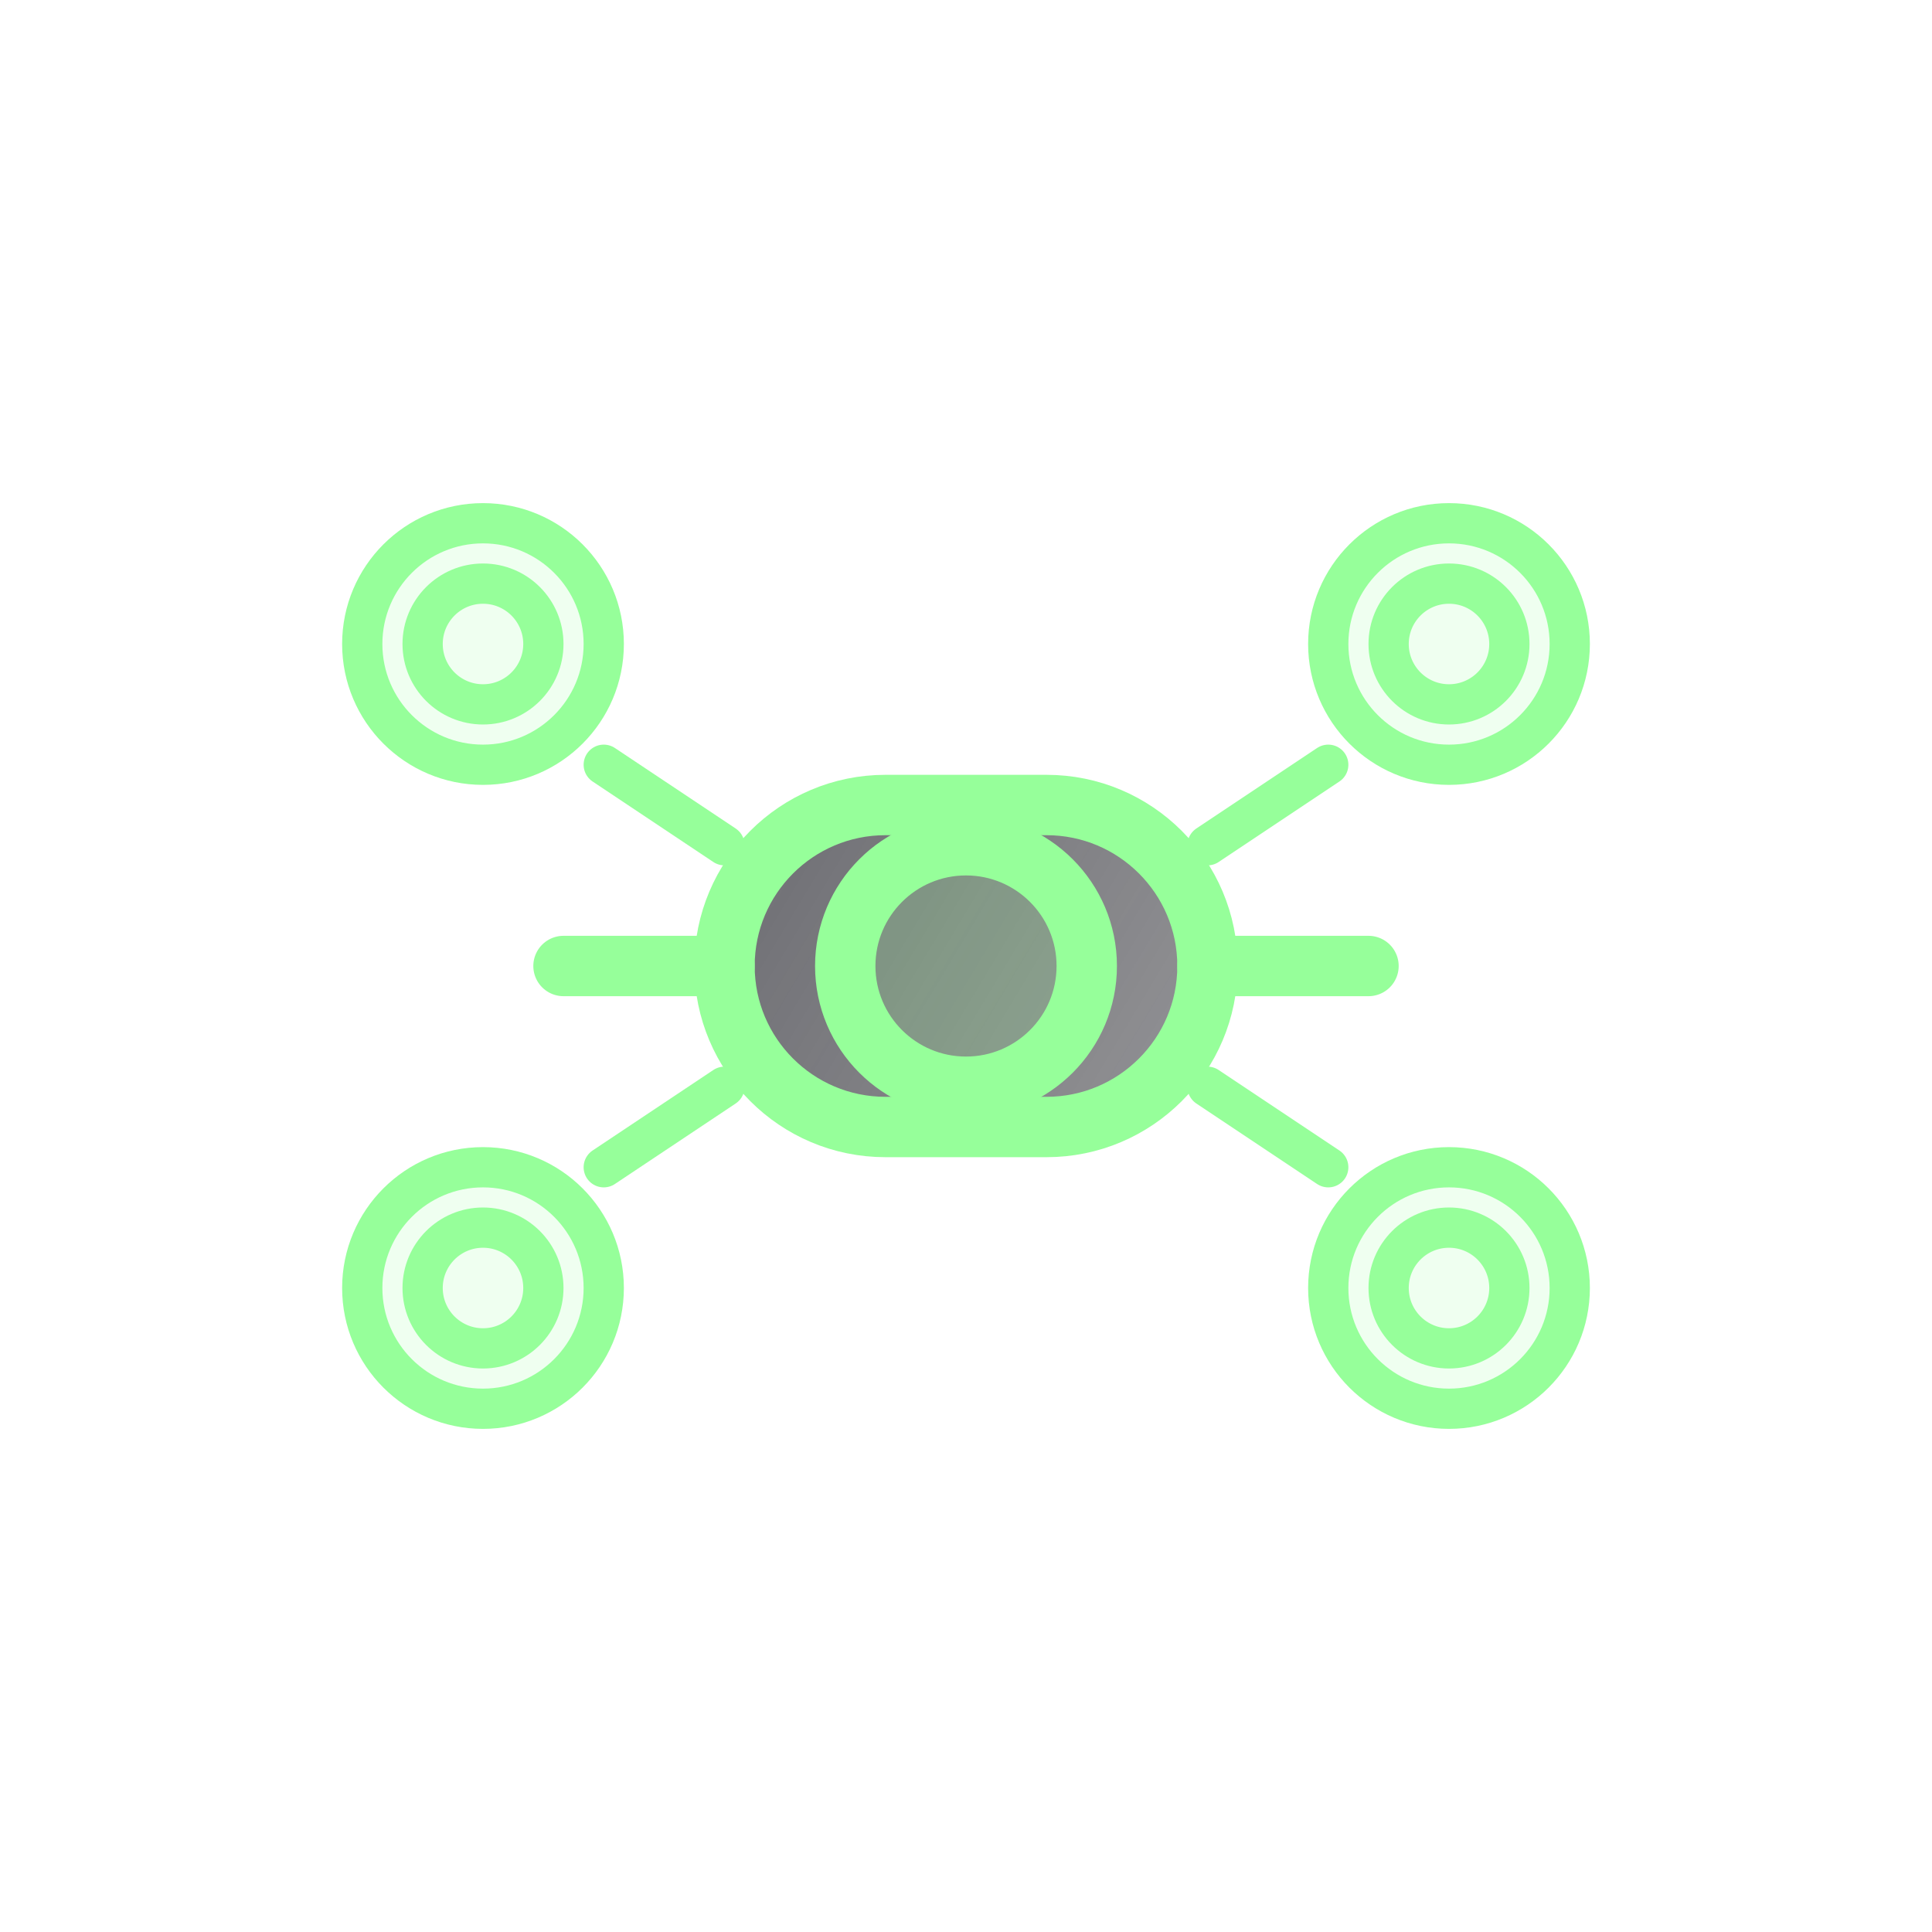
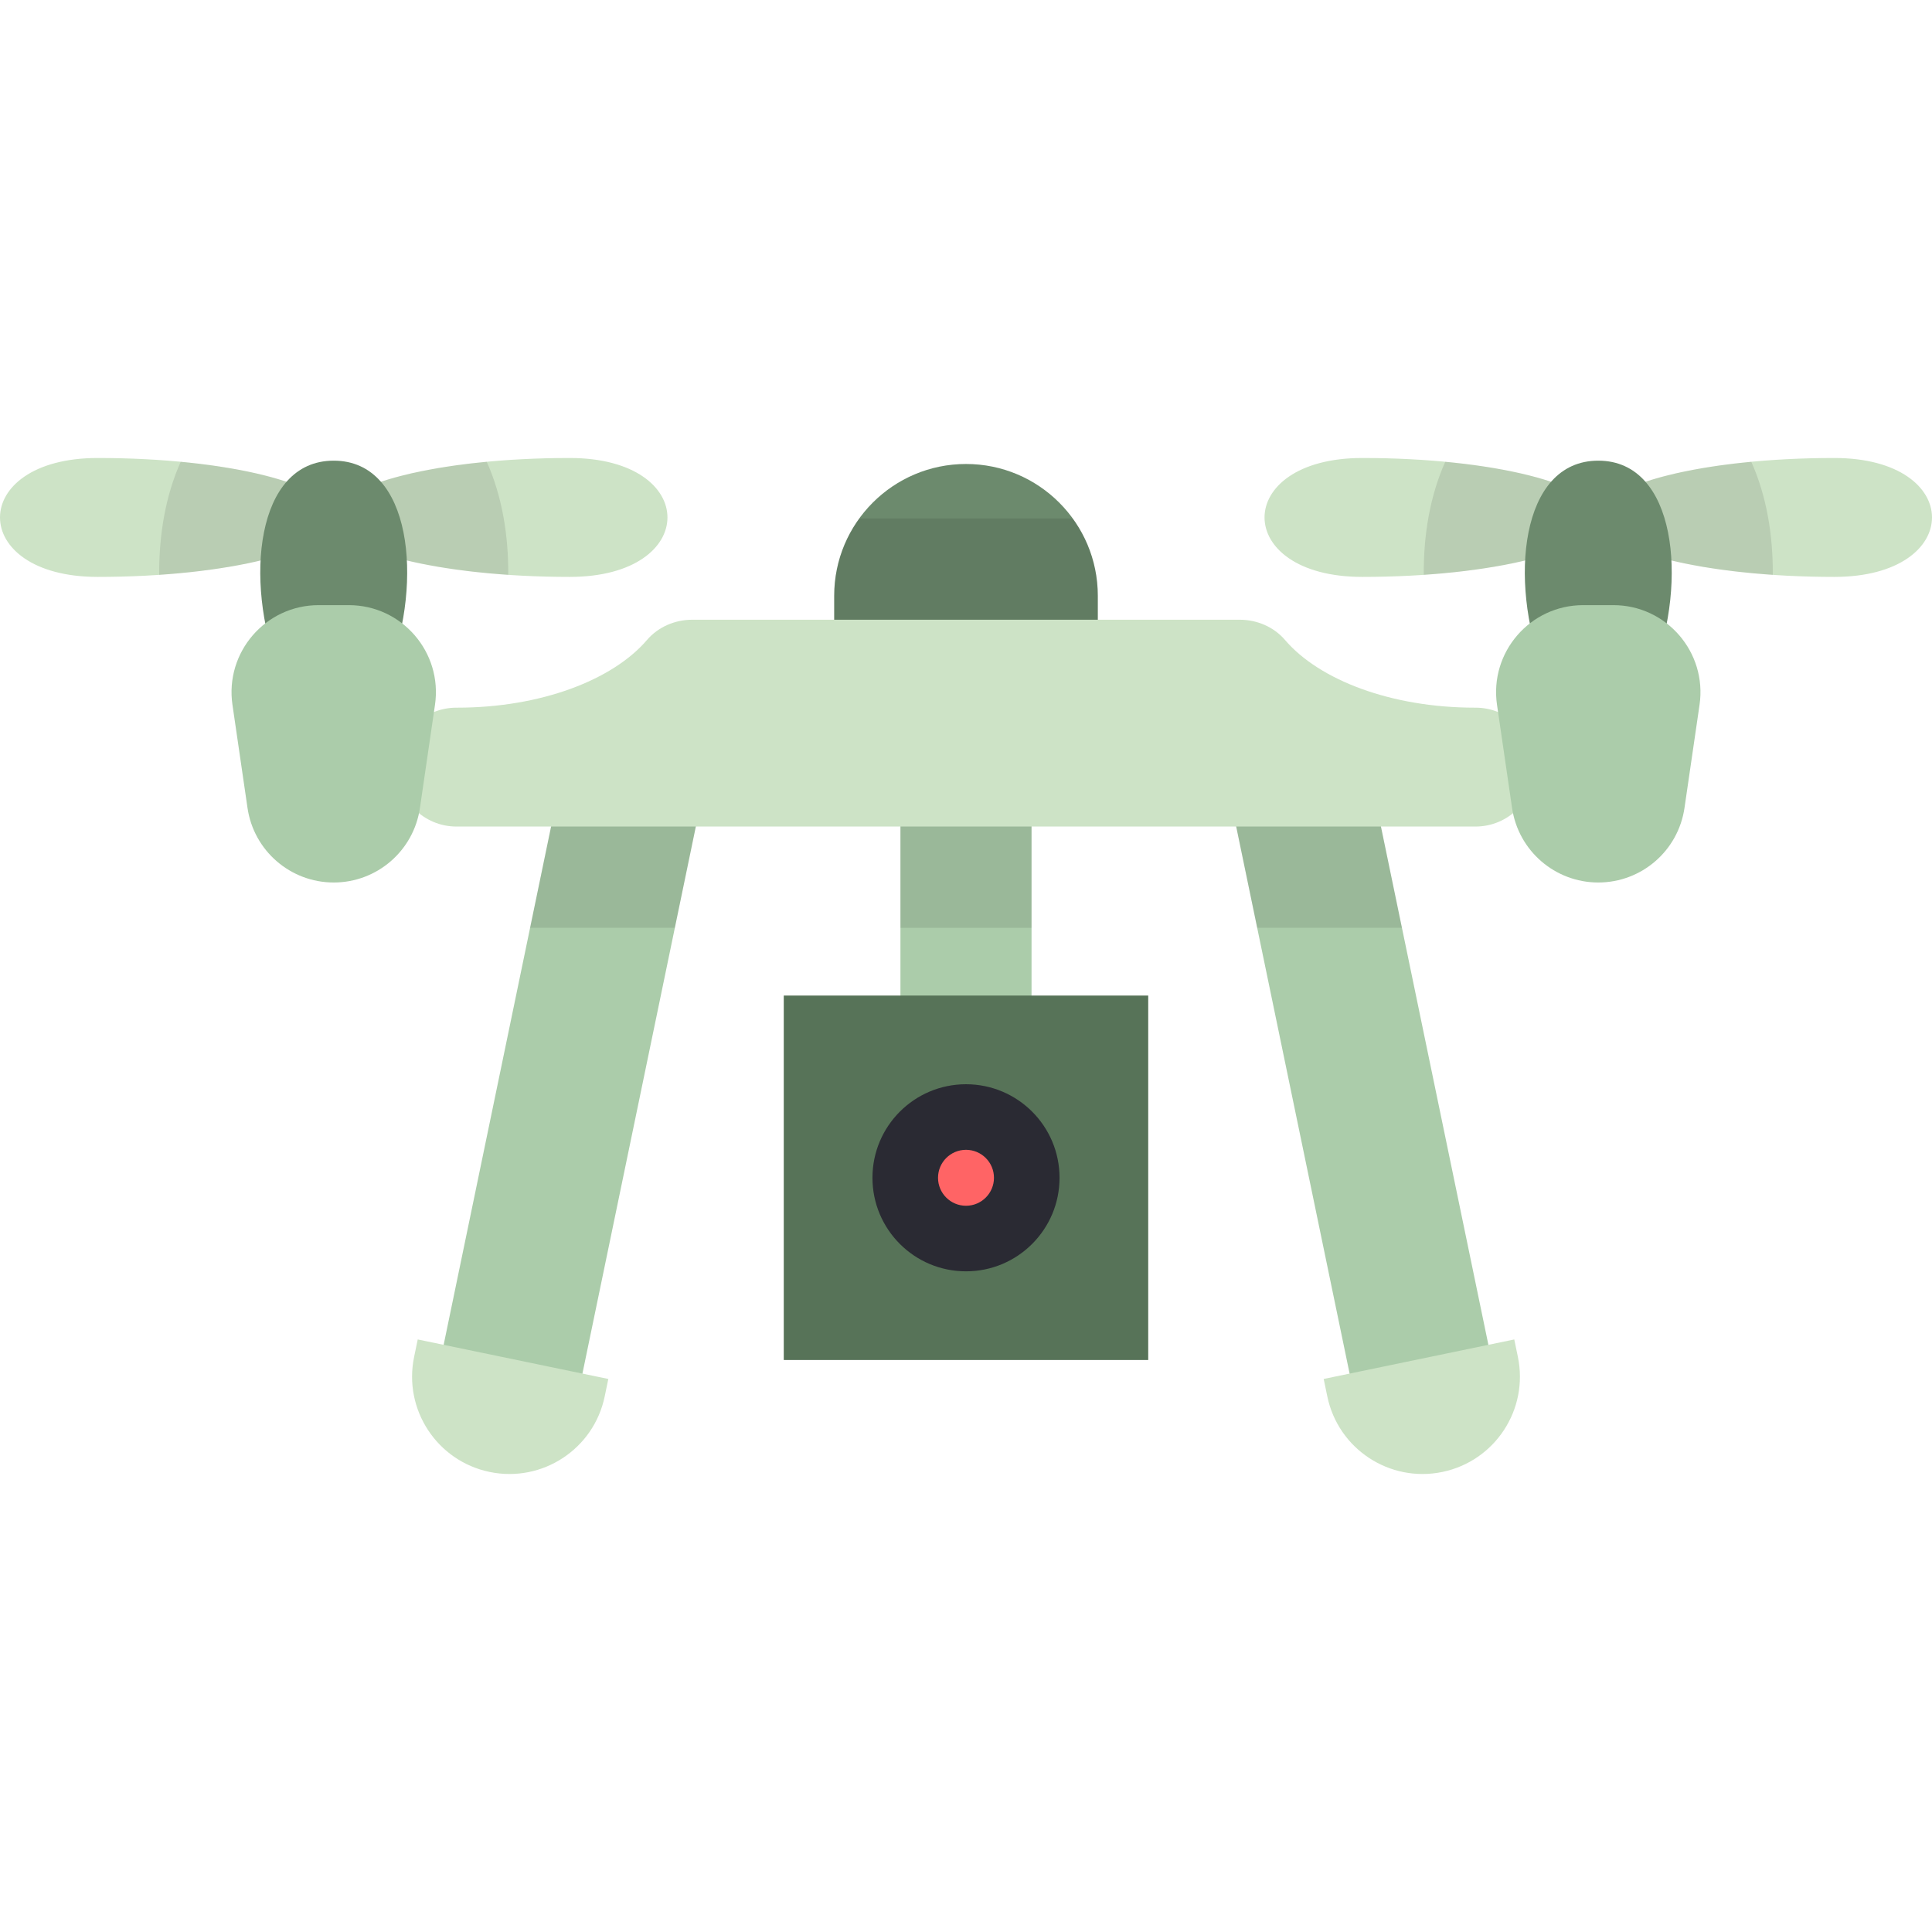
- <svg xmlns="http://www.w3.org/2000/svg" viewBox="0 0 96 96" fill="none">
-   <defs>
-     <linearGradient id="drone-body" x1="28" y1="36" x2="68" y2="60" gradientUnits="userSpaceOnUse">
-       <stop offset="0" stop-color="#1F1F28" stop-opacity="0.7" />
-       <stop offset="1" stop-color="#111117" stop-opacity="0.4" />
-     </linearGradient>
-   </defs>
-   <rect x="36" y="40" width="24" height="16" rx="8" fill="url(#drone-body)" stroke="#96FF9A" stroke-width="3" />
-   <circle cx="48" cy="48" r="6" fill="rgba(150,255,154,0.2)" stroke="#96FF9A" stroke-width="3" />
-   <path d="M36 48H28M68 48H60" stroke="#96FF9A" stroke-width="3" stroke-linecap="round" />
-   <circle cx="24" cy="32" r="6" fill="rgba(150,255,154,0.15)" stroke="#96FF9A" stroke-width="2" />
-   <circle cx="24" cy="32" r="3" stroke="#96FF9A" stroke-width="2" />
-   <circle cx="72" cy="32" r="6" fill="rgba(150,255,154,0.15)" stroke="#96FF9A" stroke-width="2" />
-   <circle cx="72" cy="32" r="3" stroke="#96FF9A" stroke-width="2" />
-   <circle cx="24" cy="64" r="6" fill="rgba(150,255,154,0.15)" stroke="#96FF9A" stroke-width="2" />
-   <circle cx="24" cy="64" r="3" stroke="#96FF9A" stroke-width="2" />
-   <circle cx="72" cy="64" r="6" fill="rgba(150,255,154,0.15)" stroke="#96FF9A" stroke-width="2" />
-   <circle cx="72" cy="64" r="3" stroke="#96FF9A" stroke-width="2" />
-   <path d="M30 38L36 42M30 58L36 54M66 38L60 42M66 58L60 54" stroke="#96FF9A" stroke-width="2" stroke-linecap="round" />
+ <svg xmlns="http://www.w3.org/2000/svg" version="1.1" id="Layer_1" viewBox="0 0 512.001 512.001" xml:space="preserve" width="800px" height="800px" fill="#000000">
+   <g id="SVGRepo_bgCarrier" stroke-width="0" />
+   <g id="SVGRepo_tracerCarrier" stroke-linecap="round" stroke-linejoin="round" />
+   <g id="SVGRepo_iconCarrier">
+     <rect x="238.626" y="191.644" style="fill:#abccaa;" width="34.743" height="95.693" />
+     <path style="fill:#6c8a6d;" d="M256.001,122.962L256.001,122.962c-19.291,0-34.93,15.639-34.93,34.93v33.748h69.86v-33.748 C290.931,138.601,275.292,122.962,256.001,122.962z" />
+     <g>
+       <path style="fill:#cde3c6;" d="M88.442,137.129c0,8.702-27.998,15.756-62.538,15.756s-34.538-31.512,0-31.512 S88.442,128.428,88.442,137.129z" />
+       <path style="fill:#cde3c6;" d="M88.442,137.129c0,8.702,27.998,15.756,62.538,15.756s34.538-31.512,0-31.512 S88.442,128.428,88.442,137.129z" />
+       <path style="fill:#cde3c6;" d="M423.559,137.129c0,8.702,27.998,15.756,62.538,15.756s34.538-31.512,0-31.512 C451.559,121.373,423.559,128.428,423.559,137.129z" />
+       <path style="fill:#cde3c6;" d="M423.559,137.129c0,8.702-27.998,15.756-62.538,15.756s-34.538-31.512,0-31.512 S423.559,128.428,423.559,137.129z" />
+     </g>
+     <path style="opacity:0.1;enable-background:new ;" d="M42.194,152.342c26.637-1.806,46.247-7.931,46.247-15.213 c0-6.752-16.861-12.51-40.55-14.751C43.801,131.5,42.118,141.917,42.194,152.342z" />
+     <path style="opacity:0.1;enable-background:new ;" d="M128.991,122.377c-23.689,2.242-40.55,8-40.55,14.752 c0,7.281,19.611,13.407,46.247,15.213C134.764,141.917,133.081,131.5,128.991,122.377z" />
+     <path style="opacity:0.1;enable-background:new ;" d="M469.806,152.342c-26.637-1.806-46.247-7.931-46.247-15.213 c0-6.752,16.861-12.51,40.55-14.751C468.2,131.5,469.883,141.917,469.806,152.342z" />
+     <path style="opacity:0.1;enable-background:new ;" d="M383.01,122.377c23.689,2.242,40.55,8,40.55,14.752 c0,7.281-19.611,13.407-46.247,15.213C377.237,141.917,378.919,131.5,383.01,122.377z" />
+     <g>
+       <path style="fill:#6c8a6d;" d="M103.114,177.454c8.931-23.221,6.124-55.373-14.673-55.373s-23.603,32.153-14.672,55.373H103.114z" />
+       <path style="fill:#6c8a6d;" d="M408.887,177.454c-8.931-23.221-6.124-55.373,14.673-55.373s23.604,32.153,14.673,55.373H408.887z" />
+     </g>
+     <g>
+       <rect x="62.517" y="269.067" transform="matrix(-0.203 0.9792 -0.9792 -0.203 463.4678 198.4554)" style="fill:#abccaa;" width="176.901" height="37.561" />
+       <rect x="272.606" y="269.068" transform="matrix(0.203 0.9792 -0.9792 0.203 569.6185 -124.1227)" style="fill:#abccaa;" width="176.901" height="37.561" />
+     </g>
+     <polygon style="opacity:0.1;enable-background:new ;" points="361.476,197.426 324.699,205.05 333.162,245.876 371.521,245.876 " />
+     <rect x="238.626" y="191.644" style="opacity:0.1;enable-background:new ;" width="34.743" height="54.237" />
+     <polygon style="opacity:0.1;enable-background:new ;" points="140.48,245.876 178.839,245.876 187.302,205.05 150.524,197.426 " />
+     <path style="opacity:0.1;enable-background:new ;" d="M290.931,157.892c0-7.656-2.47-14.731-6.646-20.487h-56.568 c-4.177,5.756-6.646,12.832-6.646,20.487v33.748h69.86V157.892z" />
+     <path style="fill:#cde3c6;" d="M390.99,187.538c-0.056,0-0.111,0-0.166,0c-22.096,0-41.189-7.314-50.273-17.928 c-2.986-3.489-7.437-5.376-12.029-5.376H183.479c-4.592,0-9.043,1.888-12.029,5.376c-9.084,10.615-28.177,17.928-50.273,17.928 c-0.056,0-0.111,0-0.166,0c-8.686-0.015-15.782,6.906-15.782,15.592v0.162c0,8.701,7.054,15.755,15.755,15.755h270.031 c8.701,0,15.755-7.054,15.755-15.755v-0.162C406.771,194.443,399.676,187.523,390.99,187.538z" />
+     <path style="fill:#abccaa;" d="M92.431,160.367h-7.979c-14.08,0-24.882,12.494-22.847,26.426l3.989,27.323 c1.656,11.343,11.384,19.755,22.847,19.755c11.463,0,21.191-8.41,22.847-19.755l3.989-27.323 C117.313,172.86,106.51,160.367,92.431,160.367z" />
+     <rect x="207.708" y="263.834" style="fill:#577358;" width="96.583" height="96.583" />
+     <circle style="fill:#2A2A33;" cx="256" cy="312.126" r="24.79" />
+     <circle style="fill:#FF6465;" cx="256" cy="312.126" r="7.413" />
+     <path style="fill:#cde3c6;" d="M110.703,354.97l-0.959,4.626c-2.891,13.948,6.071,27.598,20.019,30.489 c13.948,2.891,27.598-6.071,30.489-20.018l0.959-4.626L110.703,354.97z" />
+     <path style="fill:#abccaa;" d="M419.57,160.367h7.979c14.08,0,24.882,12.494,22.847,26.426l-3.989,27.323 c-1.656,11.343-11.384,19.755-22.847,19.755s-21.191-8.41-22.847-19.755l-3.989-27.323 C394.688,172.86,405.49,160.367,419.57,160.367z" />
+     <path style="fill:#cde3c6;" d="M401.298,354.97l0.959,4.626c2.891,13.948-6.071,27.598-20.018,30.489 c-13.948,2.891-27.598-6.071-30.489-20.018l-0.959-4.626L401.298,354.97z" />
+   </g>
</svg>
